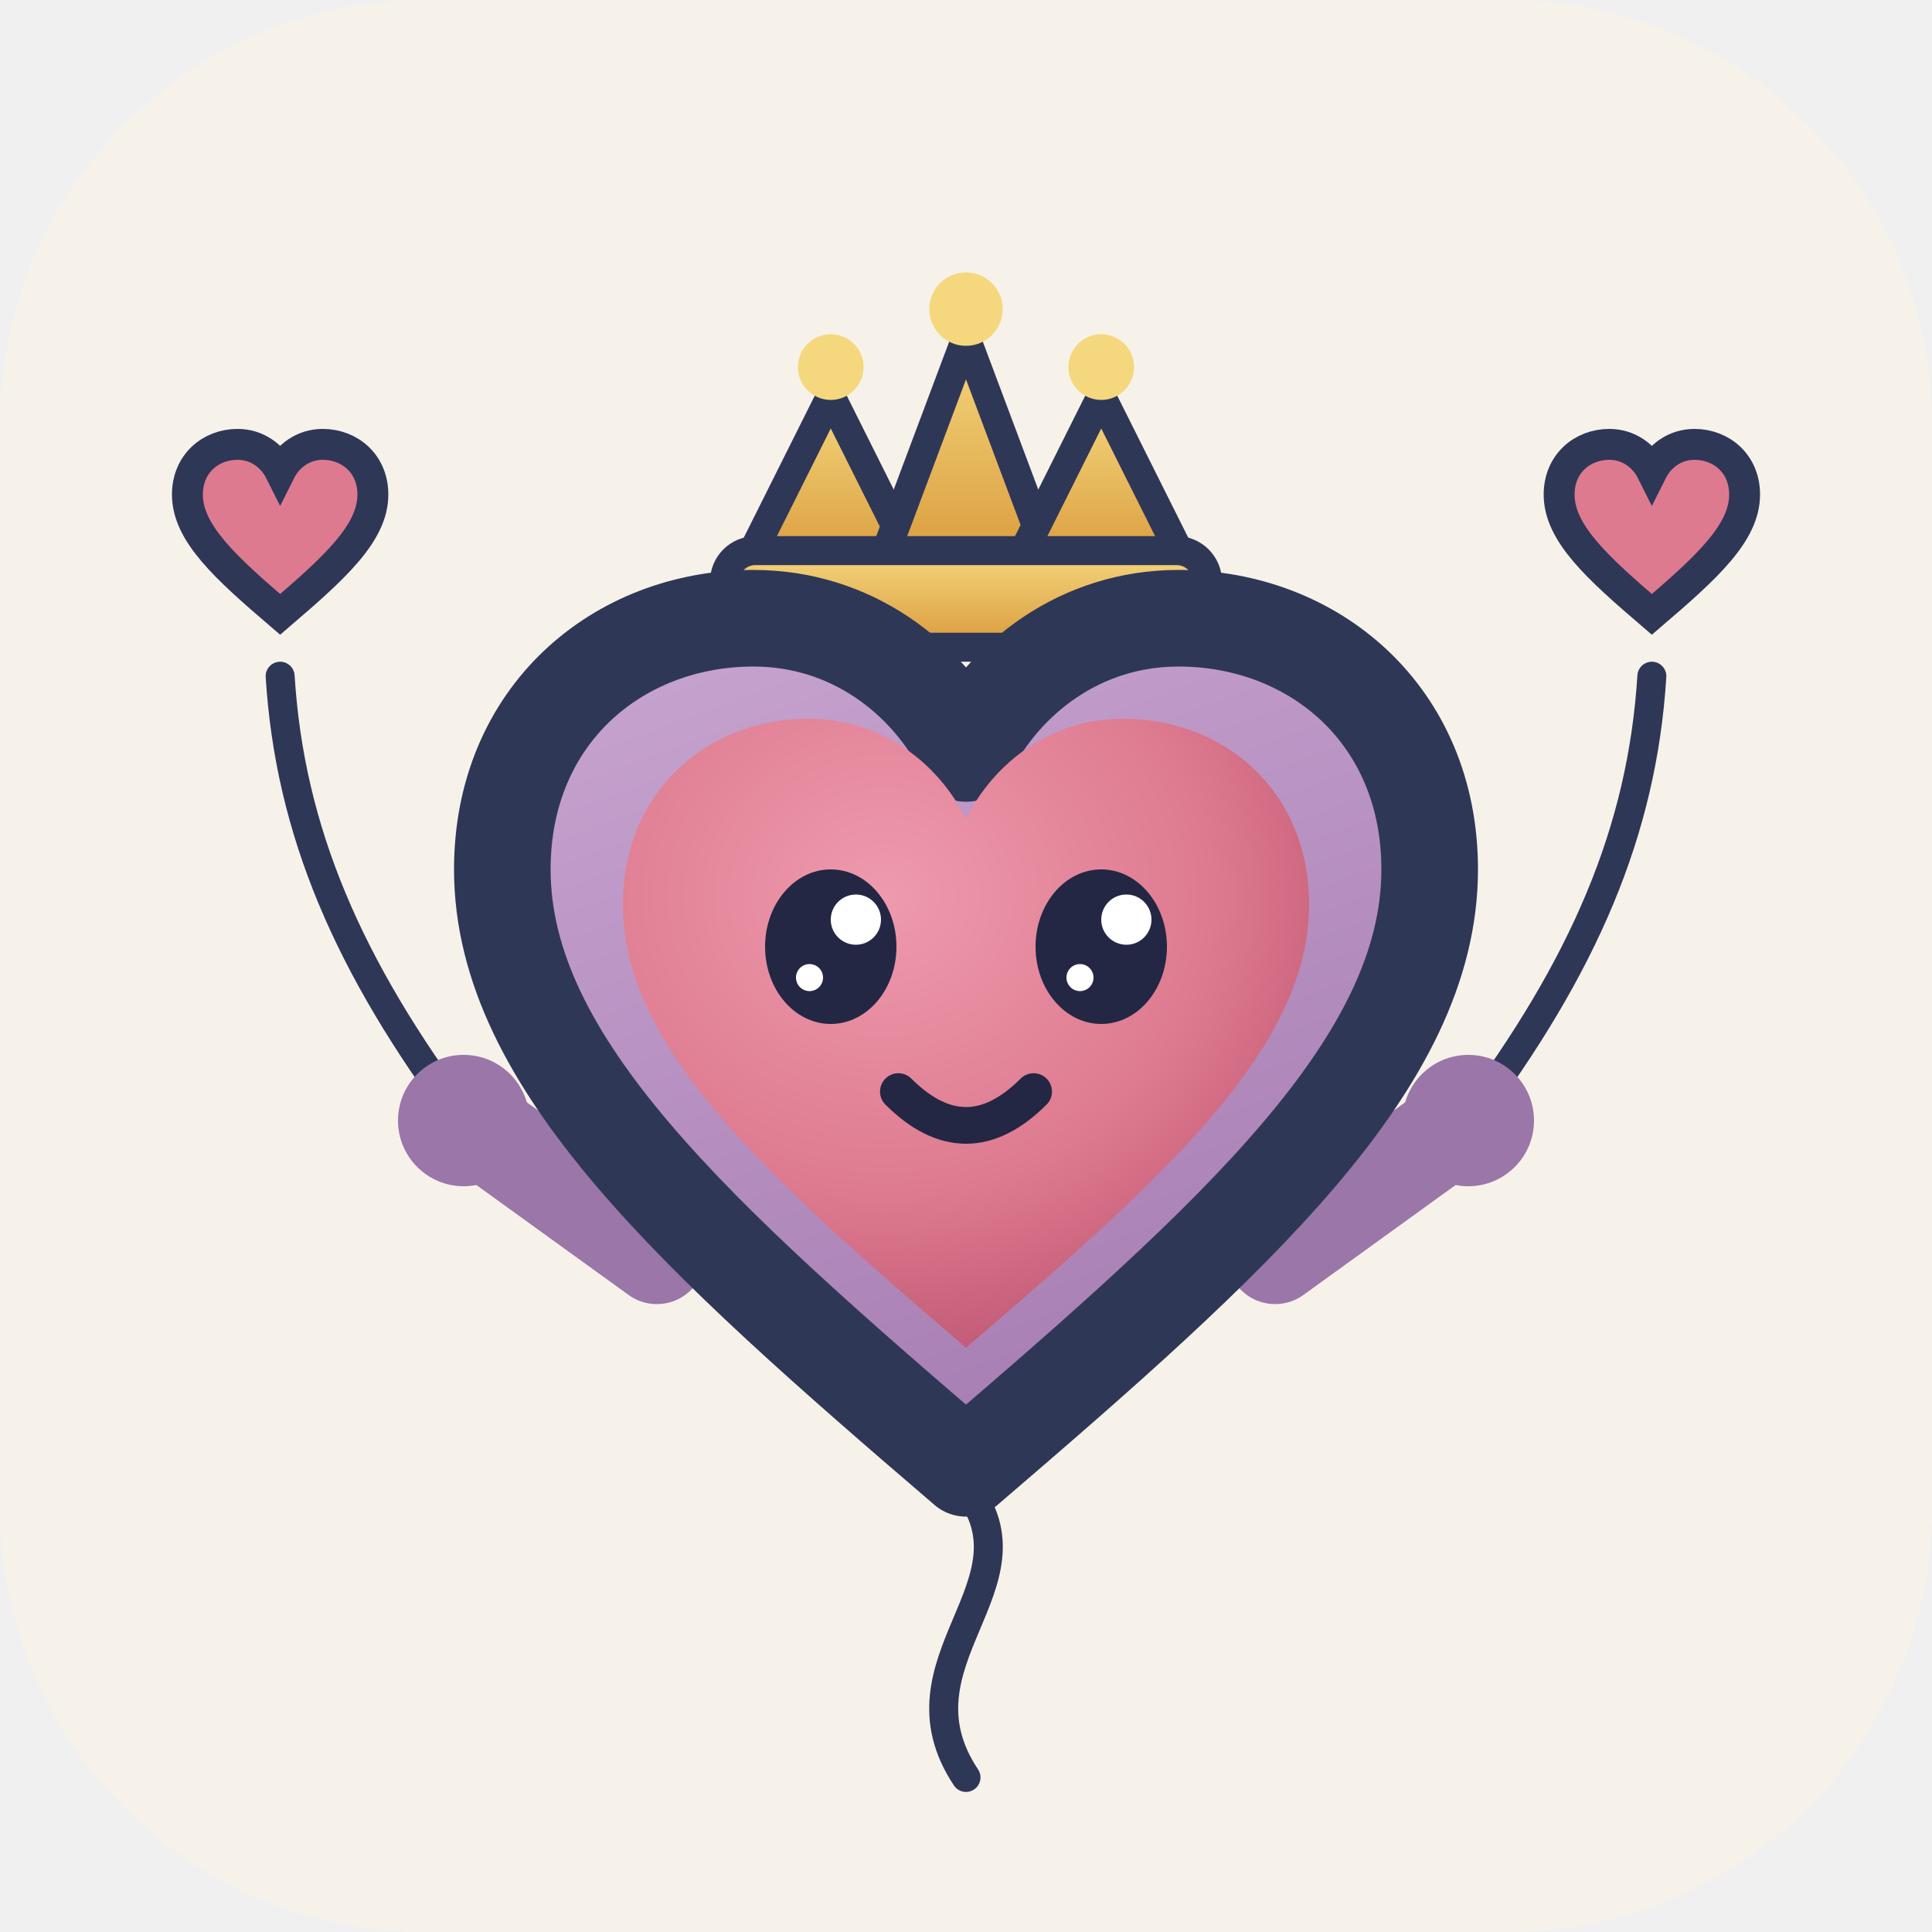
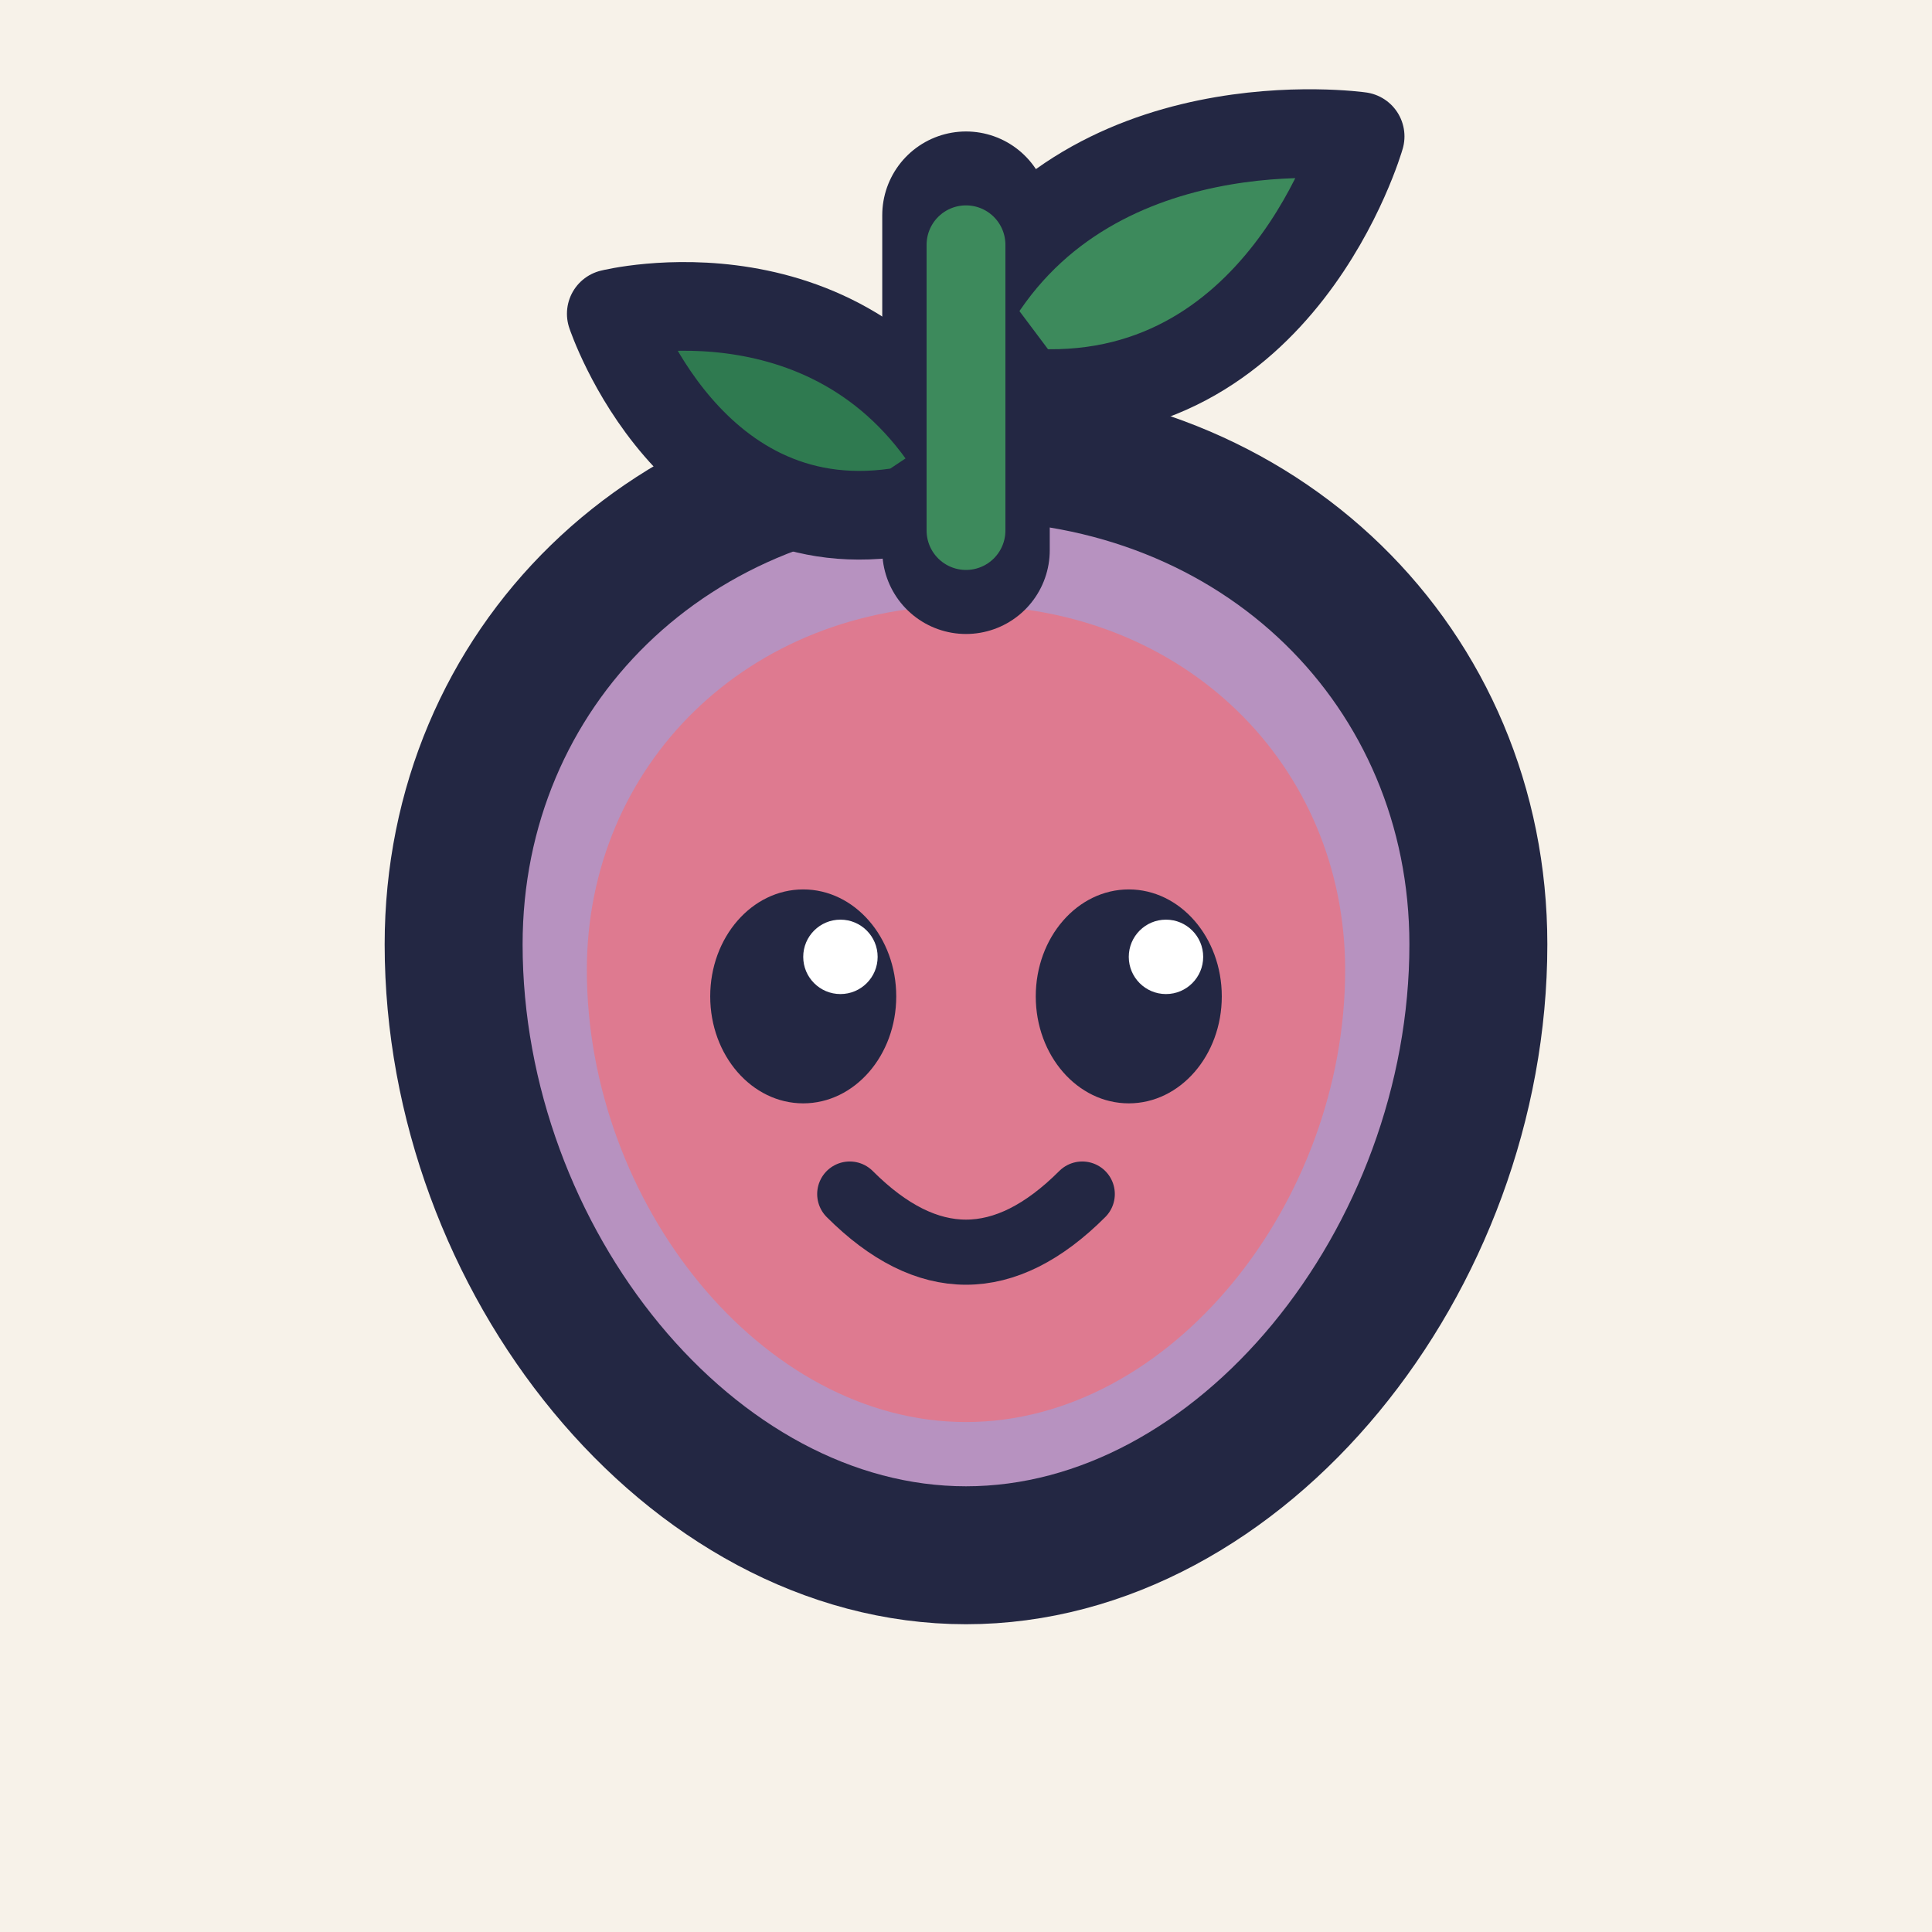
- <svg xmlns="http://www.w3.org/2000/svg" viewBox="0 0 100 100">
-   <defs>
-     <path id="glyno-heart" d="M50 76 C36 64 26 55 26 45 C26 37 32 32 39 32 C44 32 48 35 50 39 C52 35 56 32 61 32 C68 32 74 37 74 45 C74 55 64 64 50 76 Z" />
-     <radialGradient id="glyno-rose" cx="38%" cy="28%" r="80%">
-       <stop offset="0" stop-color="#EE9AAD" />
-       <stop offset="60%" stop-color="#DE7A90" />
-       <stop offset="1" stop-color="#BC5470" />
-     </radialGradient>
-     <linearGradient id="glyno-lilac" x1="0" y1="0" x2="0.4" y2="1">
-       <stop offset="0" stop-color="#C9A6D1" />
-       <stop offset="1" stop-color="#A87FB4" />
-     </linearGradient>
-     <linearGradient id="glyno-gold" x1="0" y1="0" x2="0" y2="1">
-       <stop offset="0" stop-color="#F5D77E" />
-       <stop offset="1" stop-color="#D99A3C" />
-     </linearGradient>
-   </defs>
-   <rect width="100" height="100" rx="22" fill="#F7F2E9" />
-   <path d="M24 58 C18 50 15 43 14.5 35" stroke="#2F3757" stroke-width="1.5" fill="none" stroke-linecap="round" />
-   <path d="M76 58 C82 50 85 43 85.5 35" stroke="#2F3757" stroke-width="1.5" fill="none" stroke-linecap="round" />
-   <use href="#glyno-heart" transform="translate(14.5 27) scale(0.2) translate(-50 -52)" fill="#DE7A90" stroke="#2F3757" stroke-width="8" />
-   <use href="#glyno-heart" transform="translate(85.5 27) scale(0.2) translate(-50 -52)" fill="#DE7A90" stroke="#2F3757" stroke-width="8" />
-   <path d="M34 65 L25 58.5" stroke="#9B76A8" stroke-width="5" fill="none" stroke-linecap="round" />
-   <path d="M66 65 L75 58.5" stroke="#9B76A8" stroke-width="5" fill="none" stroke-linecap="round" />
-   <circle cx="24" cy="58" r="3.4" fill="#9B76A8" />
-   <circle cx="76" cy="58" r="3.4" fill="#9B76A8" />
-   <g stroke="#2F3757" stroke-width="1.5" stroke-linejoin="round" fill="url(#glyno-gold)">
-     <path d="M38.5 29.5 L43 20.5 L47.5 29.5 Z" />
-     <path d="M45.5 29.5 L50 17.5 L54.5 29.5 Z" />
-     <path d="M52.5 29.5 L57 20.5 L61.5 29.5 Z" />
-     <rect x="37.5" y="28.5" width="25" height="5" rx="1.6" />
+ <svg xmlns="http://www.w3.org/2000/svg" viewBox="0 0 100 100" role="img" aria-label="Glyno">
+   <rect width="100" height="100" fill="#F7F2E9" />
+   <g transform="translate(50 55) scale(1.02) translate(-50 -55)">
+     <path d="M50 24 C65 24 76 35 76 49 C76 65 64 80 50 80 C36 80 24 65 24 49 C24 35 35 24 50 24 Z" fill="#B792C0" stroke="#232743" stroke-width="7" stroke-linejoin="round" />
+     <path d="M50 24 C65 24 76 35 76 49 C76 65 64 80 50 80 C36 80 24 65 24 49 C24 35 35 24 50 24 Z" transform="translate(50 54) scale(0.74) translate(-50 -54)" fill="#DE7A90" />
+     <g transform="translate(50 54) scale(1.18) translate(-50 -50)">
+       <ellipse cx="43" cy="48" rx="4" ry="4.6" fill="#232743" />
+       <ellipse cx="57" cy="48" rx="4" ry="4.6" fill="#232743" />
+       <circle cx="44.6" cy="46.3" r="1.6" fill="#fff" />
+       <circle cx="58.6" cy="46.3" r="1.6" fill="#fff" />
+       <path d="M45 56.5 Q50 61.5 55 56.5" stroke="#232743" stroke-width="2.8" fill="none" stroke-linecap="round" />
+     </g>
+     <path d="M50 29 L50 12" stroke="#232743" stroke-width="8.5" stroke-linecap="round" fill="none" />
+     <path d="M50 17 C56 6 70 8 70 8 C70 8 66 22 53 21 Z" fill="#3D8A5C" stroke="#232743" stroke-width="4.5" stroke-linejoin="round" />
+     <path d="M50 25 C44 14 32 17 32 17 C32 17 36 29 47 27 Z" fill="#2F7A50" stroke="#232743" stroke-width="4.5" stroke-linejoin="round" />
+     <path d="M50 28 L50 13.5" stroke="#3D8A5C" stroke-width="4" stroke-linecap="round" fill="none" />
  </g>
-   <circle cx="43" cy="19" r="1.7" fill="#F5D77E" />
-   <circle cx="50" cy="16" r="1.9" fill="#F5D77E" />
-   <circle cx="57" cy="19" r="1.7" fill="#F5D77E" />
-   <path d="M50 77 C54 82 46 86 50 92" stroke="#2F3757" stroke-width="1.5" fill="none" stroke-linecap="round" />
-   <use href="#glyno-heart" fill="url(#glyno-lilac)" stroke="#2F3757" stroke-width="5" stroke-linejoin="round" />
-   <use href="#glyno-heart" transform="translate(50 52) scale(0.74) translate(-50 -52)" fill="url(#glyno-rose)" />
-   <ellipse cx="43" cy="49" rx="3.4" ry="4" fill="#232743" />
-   <ellipse cx="57" cy="49" rx="3.4" ry="4" fill="#232743" />
-   <circle cx="44.3" cy="47.6" r="1.3" fill="#fff" />
-   <circle cx="58.3" cy="47.6" r="1.3" fill="#fff" />
-   <circle cx="41.9" cy="50.6" r="0.7" fill="#fff" />
-   <circle cx="55.9" cy="50.6" r="0.7" fill="#fff" />
-   <path d="M46.5 56.5 Q50 60 53.5 56.5" stroke="#232743" stroke-width="1.9" fill="none" stroke-linecap="round" />
</svg>
